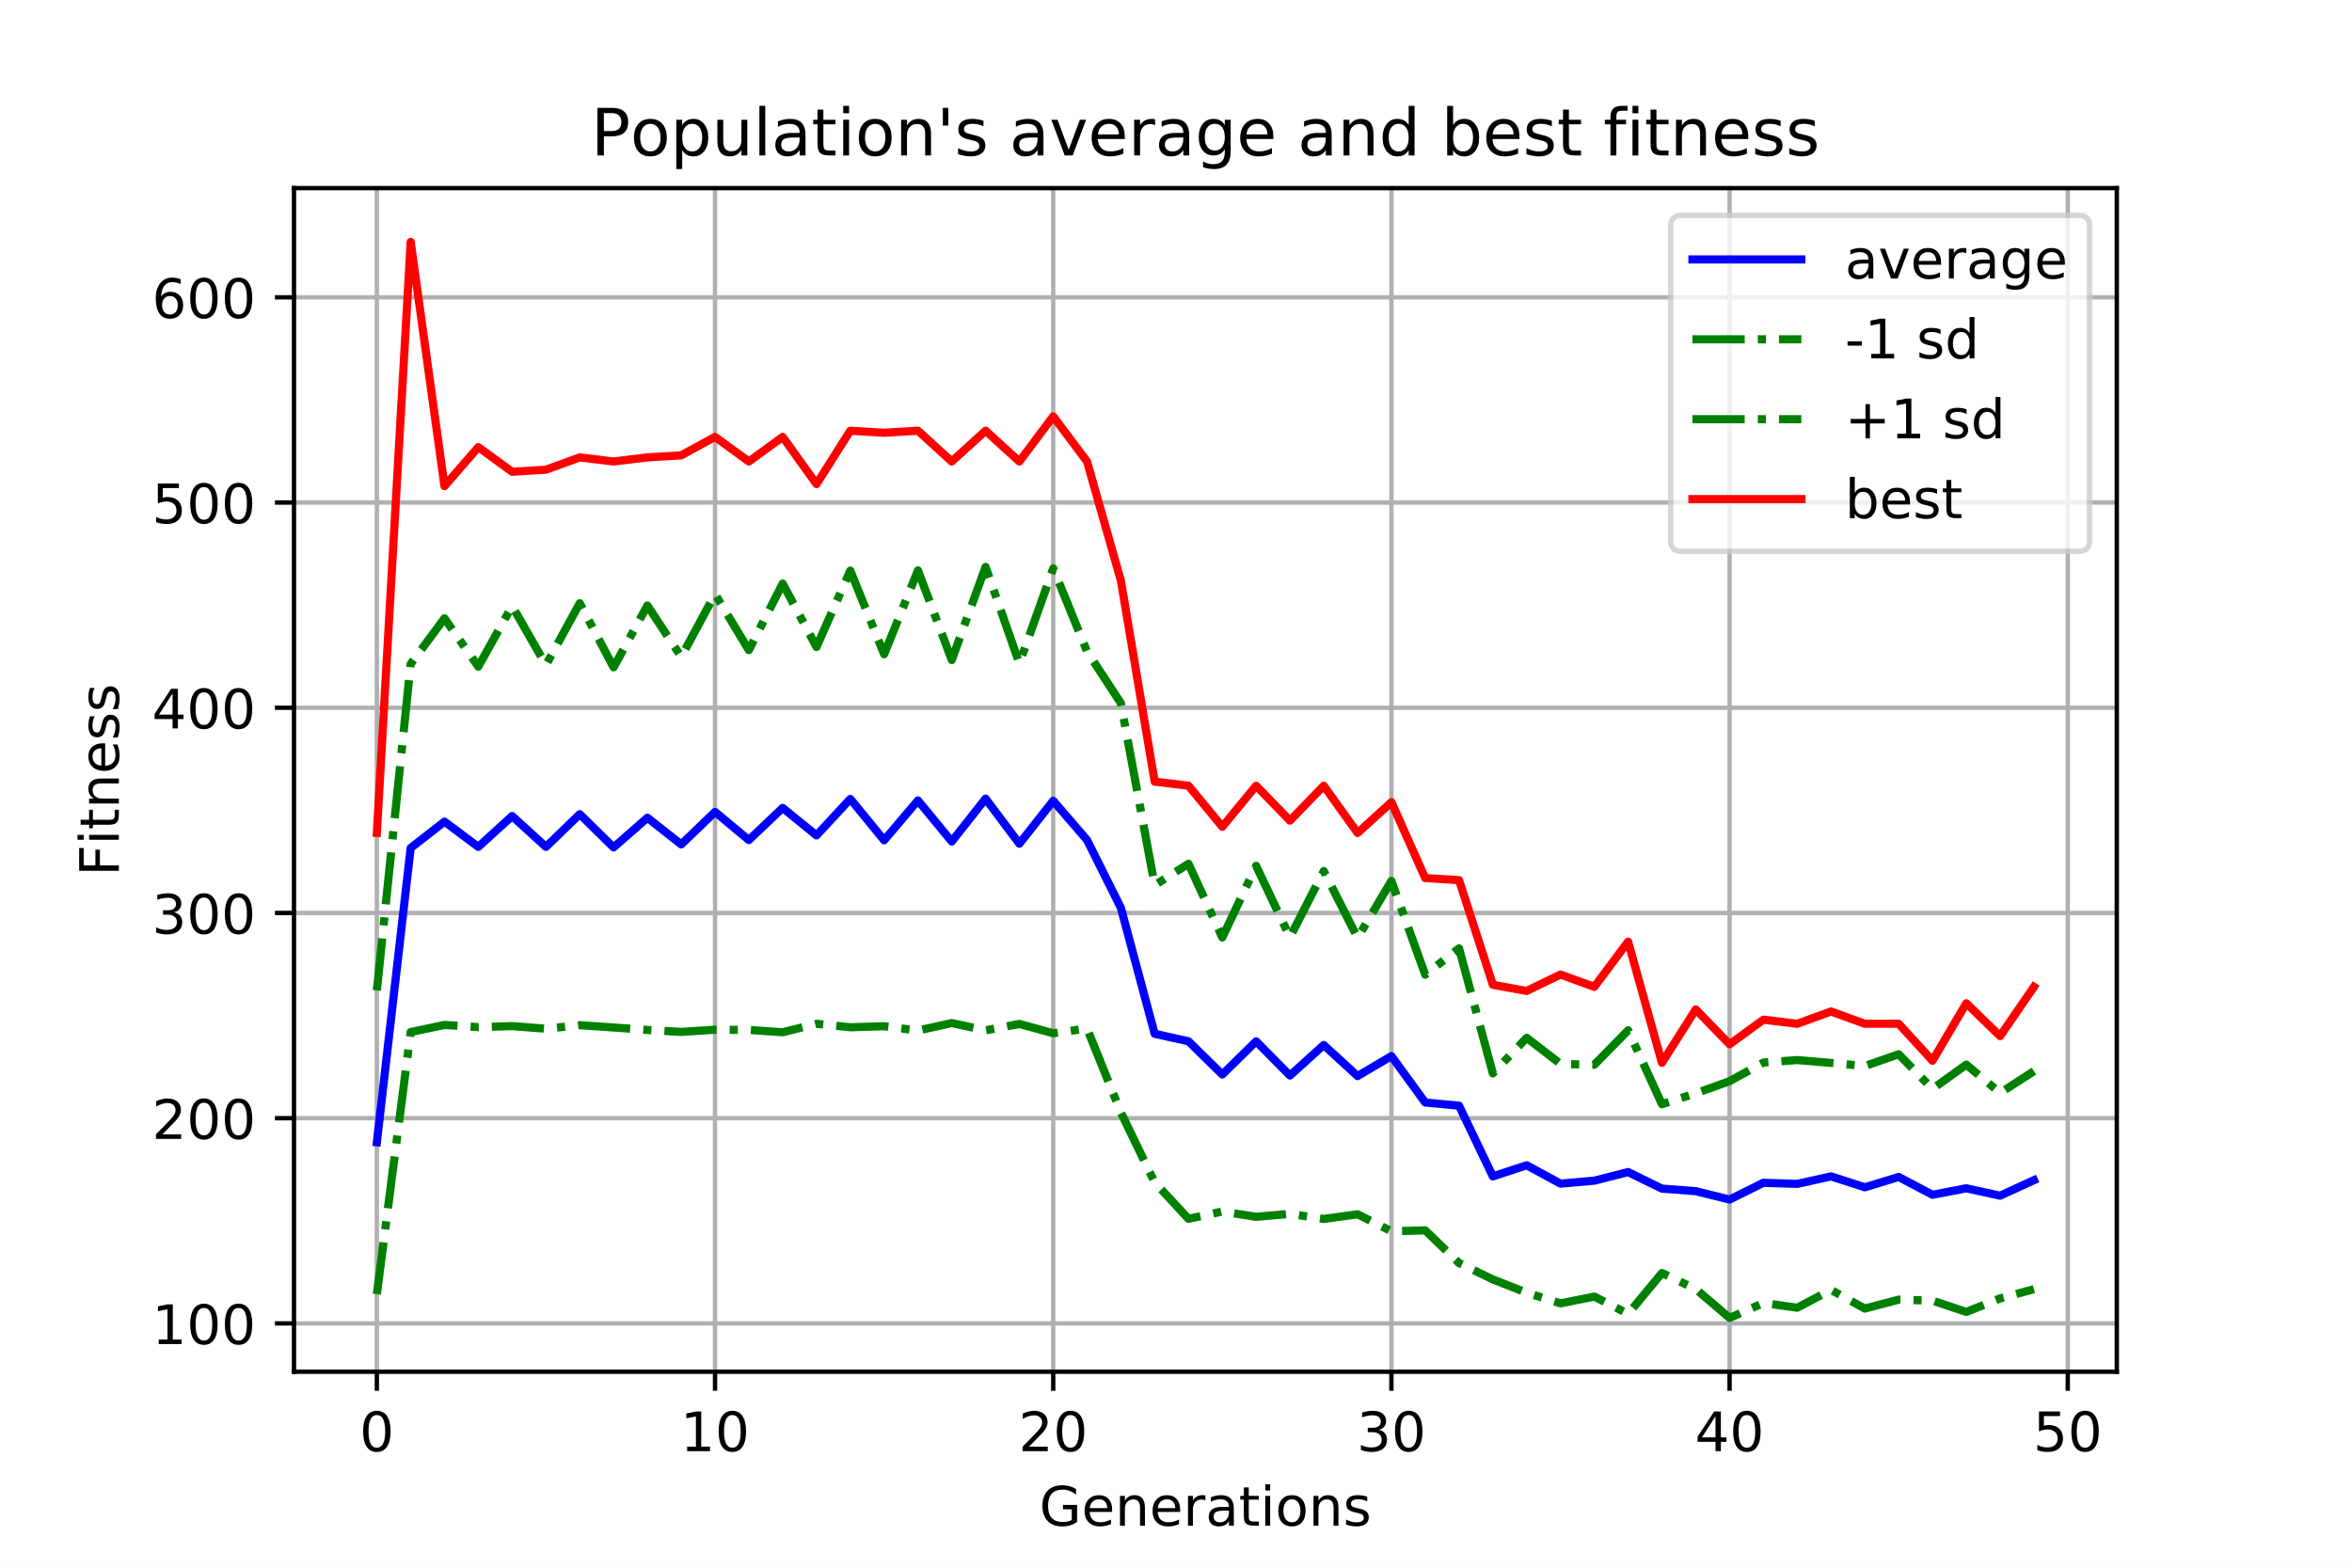
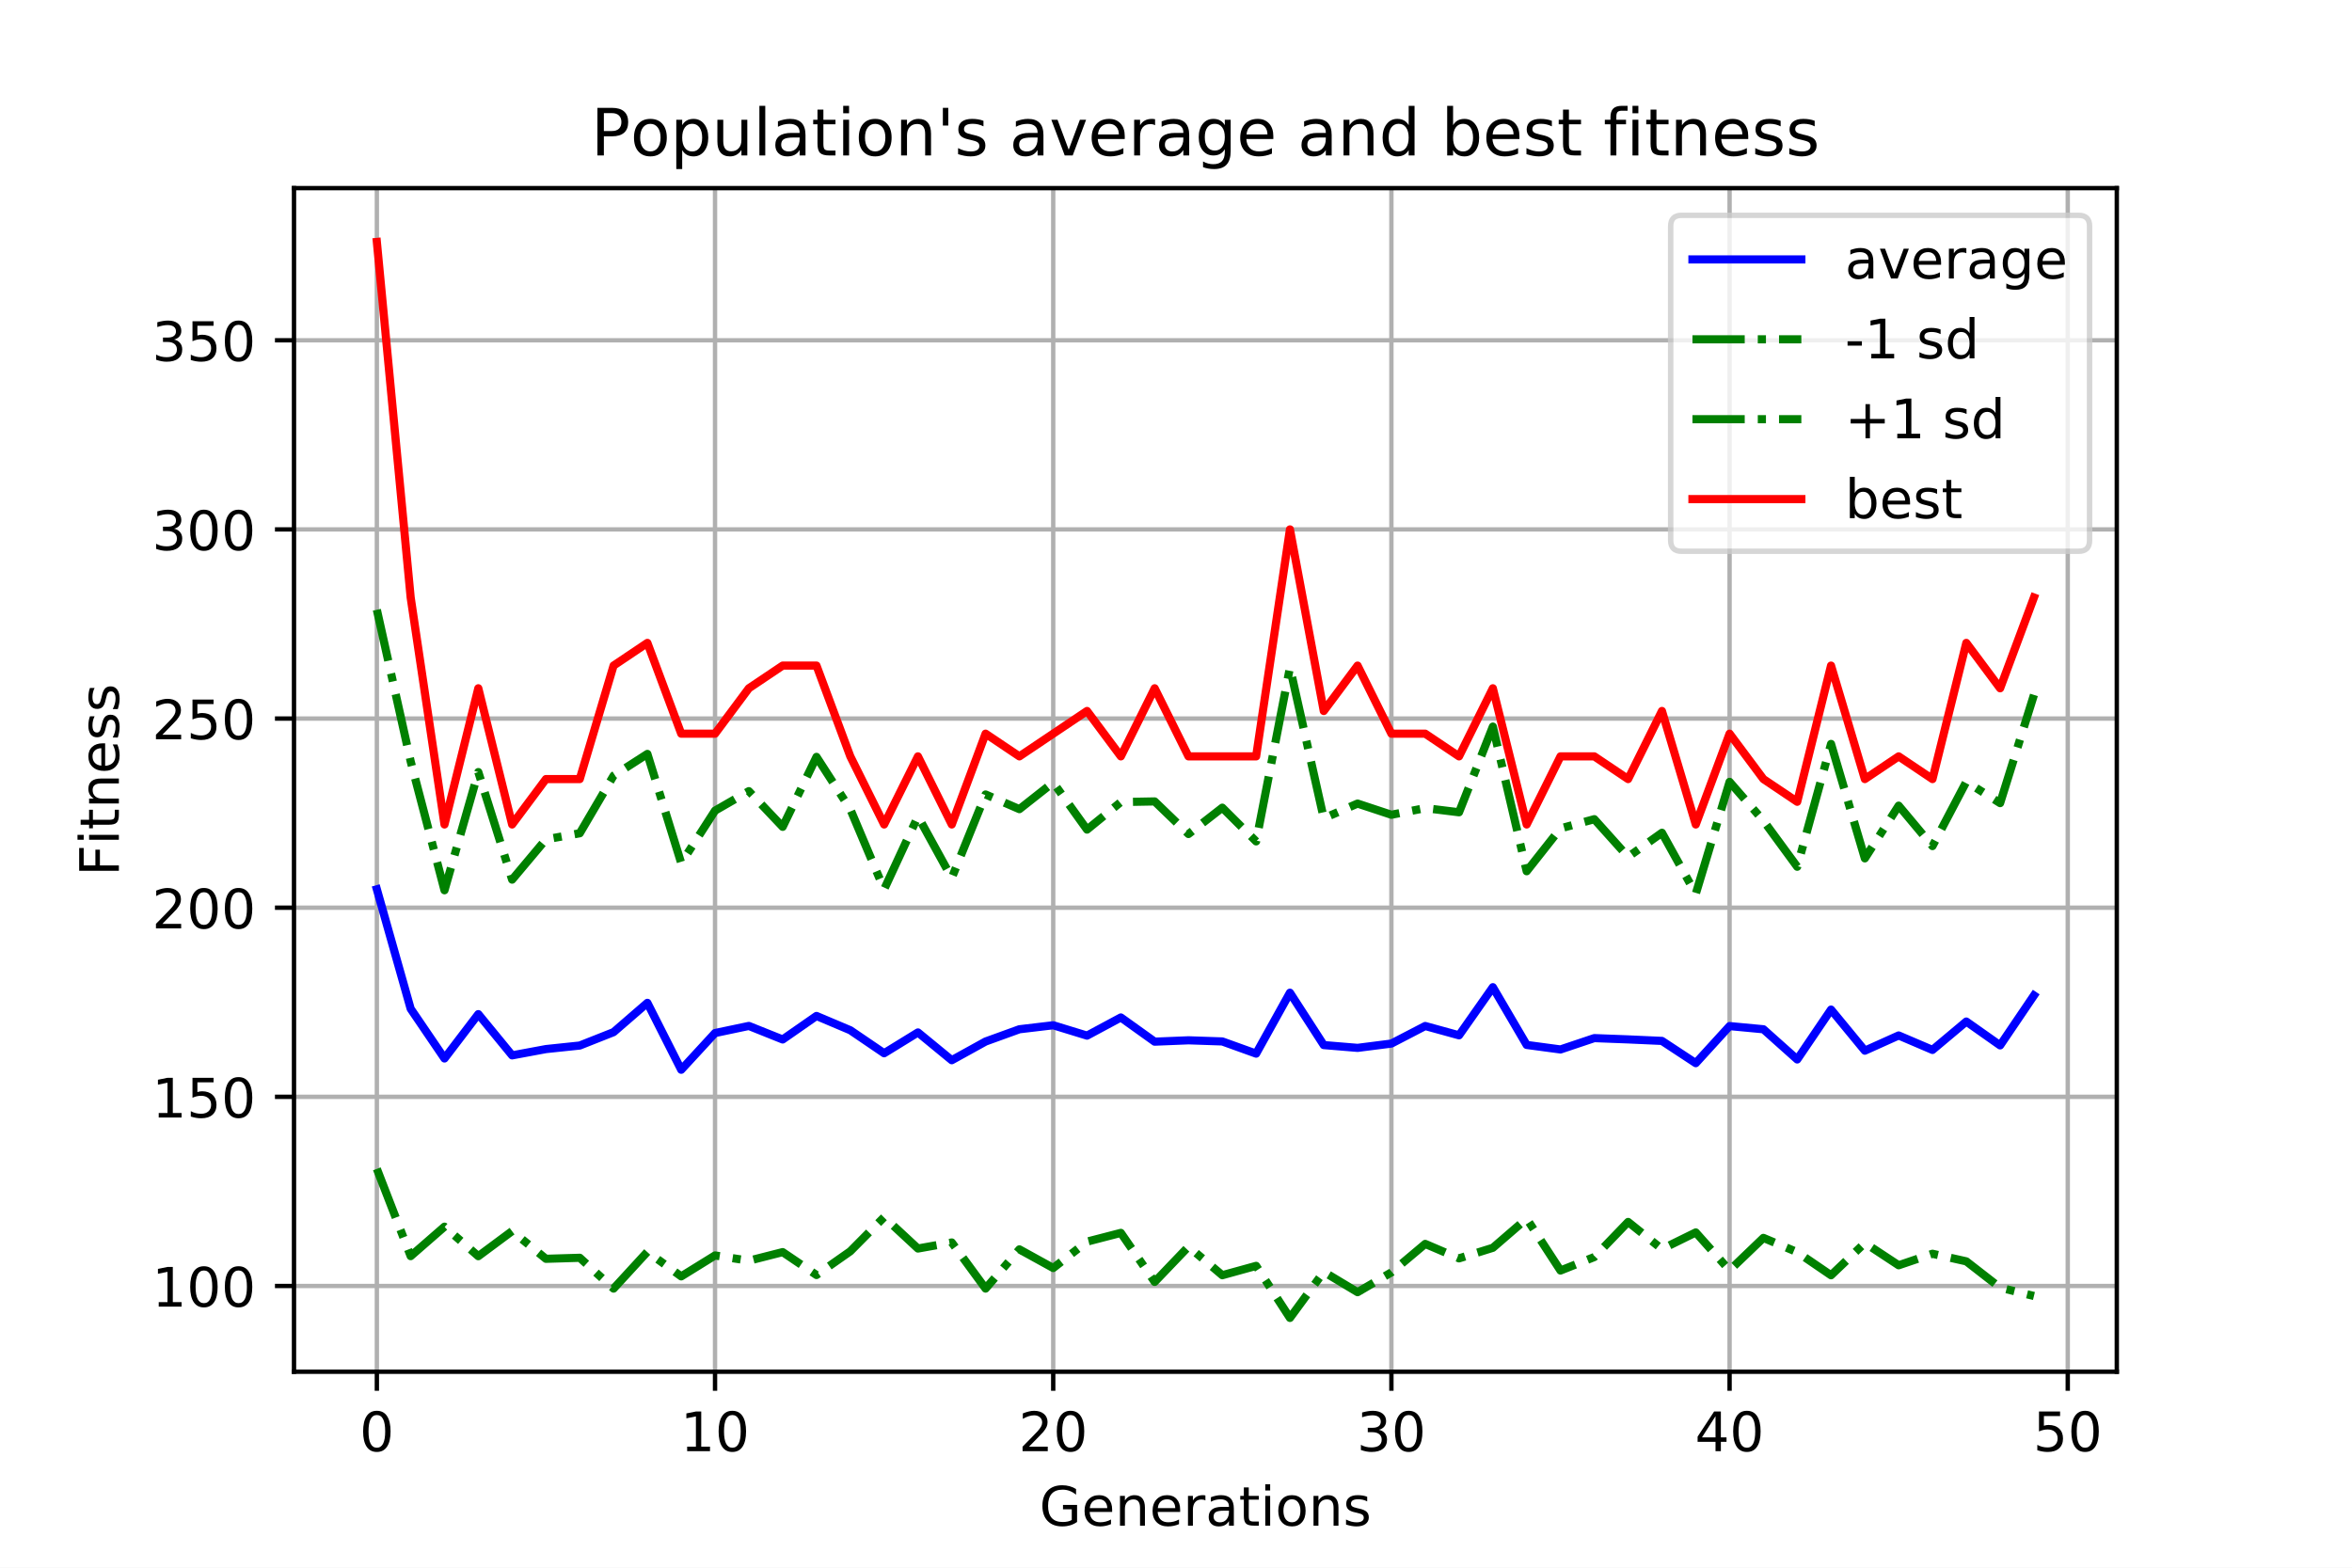
<svg xmlns="http://www.w3.org/2000/svg" xmlns:xlink="http://www.w3.org/1999/xlink" height="288pt" version="1.1" viewBox="0 0 432 288" width="432pt">
  <defs>
    <style type="text/css">
*{stroke-linecap:butt;stroke-linejoin:round;}
  </style>
  </defs>
  <g id="figure_1">
    <g id="patch_1">
      <path d="M 0 288  L 432 288  L 432 0  L 0 0  z " style="fill:#ffffff;" />
    </g>
    <g id="axes_1">
      <g id="patch_2">
        <path d="M 54 252  L 388.8 252  L 388.8 34.56  L 54 34.56  z " style="fill:#ffffff;" />
      </g>
      <g id="matplotlib.axis_1">
        <g id="xtick_1">
          <g id="line2d_1">
-             <path clip-path="url(#p5728e8682c)" d="M 69.218 252  L 69.218 34.56  " style="fill:none;stroke:#b0b0b0;stroke-linecap:square;stroke-width:0.8;" />
+             <path clip-path="url(#pf2fd498bac)" d="M 69.218 252  L 69.218 34.56  " style="fill:none;stroke:#b0b0b0;stroke-linecap:square;stroke-width:0.8;" />
          </g>
          <g id="line2d_2">
            <defs>
-               <path d="M 0 0  L 0 3.5  " id="m3e4628e97f" style="stroke:#000000;stroke-width:0.8;" />
-             </defs>
-             <g>
-               <use style="stroke:#000000;stroke-width:0.8;" x="69.218" xlink:href="#m3e4628e97f" y="252" />
+               <path d="M 0 0  L 0 3.5  " id="m523c7f7717" style="stroke:#000000;stroke-width:0.8;" />
+             </defs>
+             <g>
+               <use style="stroke:#000000;stroke-width:0.8;" x="69.218" xlink:href="#m523c7f7717" y="252" />
            </g>
          </g>
          <g id="text_1">
            <defs>
              <path d="M 31.781 66.406  Q 24.172 66.406 20.328 58.906  Q 16.5 51.422 16.5 36.375  Q 16.5 21.391 20.328 13.891  Q 24.172 6.391 31.781 6.391  Q 39.453 6.391 43.281 13.891  Q 47.125 21.391 47.125 36.375  Q 47.125 51.422 43.281 58.906  Q 39.453 66.406 31.781 66.406  z M 31.781 74.219  Q 44.047 74.219 50.516 64.516  Q 56.984 54.828 56.984 36.375  Q 56.984 17.969 50.516 8.266  Q 44.047 -1.422 31.781 -1.422  Q 19.531 -1.422 13.062 8.266  Q 6.594 17.969 6.594 36.375  Q 6.594 54.828 13.062 64.516  Q 19.531 74.219 31.781 74.219  z " id="DejaVuSans-30" />
            </defs>
            <g transform="translate(66.03693 266.5984)scale(0.1 -0.1)">
              <use xlink:href="#DejaVuSans-30" />
            </g>
          </g>
        </g>
        <g id="xtick_2">
          <g id="line2d_3">
-             <path clip-path="url(#p5728e8682c)" d="M 131.333 252  L 131.333 34.56  " style="fill:none;stroke:#b0b0b0;stroke-linecap:square;stroke-width:0.8;" />
+             <path clip-path="url(#pf2fd498bac)" d="M 131.333 252  L 131.333 34.56  " style="fill:none;stroke:#b0b0b0;stroke-linecap:square;stroke-width:0.8;" />
          </g>
          <g id="line2d_4">
            <g>
-               <use style="stroke:#000000;stroke-width:0.8;" x="131.333" xlink:href="#m3e4628e97f" y="252" />
+               <use style="stroke:#000000;stroke-width:0.8;" x="131.333" xlink:href="#m523c7f7717" y="252" />
            </g>
          </g>
          <g id="text_2">
            <defs>
              <path d="M 12.406 8.297  L 28.516 8.297  L 28.516 63.922  L 10.984 60.406  L 10.984 69.391  L 28.422 72.906  L 38.281 72.906  L 38.281 8.297  L 54.391 8.297  L 54.391 0  L 12.406 0  z " id="DejaVuSans-31" />
            </defs>
            <g transform="translate(124.9707 266.5984)scale(0.1 -0.1)">
              <use xlink:href="#DejaVuSans-31" />
              <use x="63.623" xlink:href="#DejaVuSans-30" />
            </g>
          </g>
        </g>
        <g id="xtick_3">
          <g id="line2d_5">
-             <path clip-path="url(#p5728e8682c)" d="M 193.448 252  L 193.448 34.56  " style="fill:none;stroke:#b0b0b0;stroke-linecap:square;stroke-width:0.8;" />
+             <path clip-path="url(#pf2fd498bac)" d="M 193.448 252  L 193.448 34.56  " style="fill:none;stroke:#b0b0b0;stroke-linecap:square;stroke-width:0.8;" />
          </g>
          <g id="line2d_6">
            <g>
-               <use style="stroke:#000000;stroke-width:0.8;" x="193.448" xlink:href="#m3e4628e97f" y="252" />
+               <use style="stroke:#000000;stroke-width:0.8;" x="193.448" xlink:href="#m523c7f7717" y="252" />
            </g>
          </g>
          <g id="text_3">
            <defs>
              <path d="M 19.188 8.297  L 53.609 8.297  L 53.609 0  L 7.328 0  L 7.328 8.297  Q 12.938 14.109 22.625 23.891  Q 32.328 33.688 34.812 36.531  Q 39.547 41.844 41.422 45.531  Q 43.312 49.219 43.312 52.781  Q 43.312 58.594 39.234 62.25  Q 35.156 65.922 28.609 65.922  Q 23.969 65.922 18.812 64.312  Q 13.672 62.703 7.812 59.422  L 7.812 69.391  Q 13.766 71.781 18.938 73  Q 24.125 74.219 28.422 74.219  Q 39.75 74.219 46.484 68.547  Q 53.219 62.891 53.219 53.422  Q 53.219 48.922 51.531 44.891  Q 49.859 40.875 45.406 35.406  Q 44.188 33.984 37.641 27.219  Q 31.109 20.453 19.188 8.297  z " id="DejaVuSans-32" />
            </defs>
            <g transform="translate(187.0857 266.5984)scale(0.1 -0.1)">
              <use xlink:href="#DejaVuSans-32" />
              <use x="63.623" xlink:href="#DejaVuSans-30" />
            </g>
          </g>
        </g>
        <g id="xtick_4">
          <g id="line2d_7">
-             <path clip-path="url(#p5728e8682c)" d="M 255.563 252  L 255.563 34.56  " style="fill:none;stroke:#b0b0b0;stroke-linecap:square;stroke-width:0.8;" />
+             <path clip-path="url(#pf2fd498bac)" d="M 255.563 252  L 255.563 34.56  " style="fill:none;stroke:#b0b0b0;stroke-linecap:square;stroke-width:0.8;" />
          </g>
          <g id="line2d_8">
            <g>
-               <use style="stroke:#000000;stroke-width:0.8;" x="255.563" xlink:href="#m3e4628e97f" y="252" />
+               <use style="stroke:#000000;stroke-width:0.8;" x="255.563" xlink:href="#m523c7f7717" y="252" />
            </g>
          </g>
          <g id="text_4">
            <defs>
              <path d="M 40.578 39.312  Q 47.656 37.797 51.625 33  Q 55.609 28.219 55.609 21.188  Q 55.609 10.406 48.188 4.484  Q 40.766 -1.422 27.094 -1.422  Q 22.516 -1.422 17.656 -0.516  Q 12.797 0.391 7.625 2.203  L 7.625 11.719  Q 11.719 9.328 16.594 8.109  Q 21.484 6.891 26.812 6.891  Q 36.078 6.891 40.938 10.547  Q 45.797 14.203 45.797 21.188  Q 45.797 27.641 41.281 31.266  Q 36.766 34.906 28.719 34.906  L 20.219 34.906  L 20.219 43.016  L 29.109 43.016  Q 36.375 43.016 40.234 45.922  Q 44.094 48.828 44.094 54.297  Q 44.094 59.906 40.109 62.906  Q 36.141 65.922 28.719 65.922  Q 24.656 65.922 20.016 65.031  Q 15.375 64.156 9.812 62.312  L 9.812 71.094  Q 15.438 72.656 20.344 73.438  Q 25.25 74.219 29.594 74.219  Q 40.828 74.219 47.359 69.109  Q 53.906 64.016 53.906 55.328  Q 53.906 49.266 50.438 45.094  Q 46.969 40.922 40.578 39.312  z " id="DejaVuSans-33" />
            </defs>
            <g transform="translate(249.2008 266.5984)scale(0.1 -0.1)">
              <use xlink:href="#DejaVuSans-33" />
              <use x="63.623" xlink:href="#DejaVuSans-30" />
            </g>
          </g>
        </g>
        <g id="xtick_5">
          <g id="line2d_9">
-             <path clip-path="url(#p5728e8682c)" d="M 317.678 252  L 317.678 34.56  " style="fill:none;stroke:#b0b0b0;stroke-linecap:square;stroke-width:0.8;" />
+             <path clip-path="url(#pf2fd498bac)" d="M 317.678 252  L 317.678 34.56  " style="fill:none;stroke:#b0b0b0;stroke-linecap:square;stroke-width:0.8;" />
          </g>
          <g id="line2d_10">
            <g>
-               <use style="stroke:#000000;stroke-width:0.8;" x="317.678" xlink:href="#m3e4628e97f" y="252" />
+               <use style="stroke:#000000;stroke-width:0.8;" x="317.678" xlink:href="#m523c7f7717" y="252" />
            </g>
          </g>
          <g id="text_5">
            <defs>
              <path d="M 37.797 64.312  L 12.891 25.391  L 37.797 25.391  z M 35.203 72.906  L 47.609 72.906  L 47.609 25.391  L 58.016 25.391  L 58.016 17.188  L 47.609 17.188  L 47.609 0  L 37.797 0  L 37.797 17.188  L 4.891 17.188  L 4.891 26.703  z " id="DejaVuSans-34" />
            </defs>
            <g transform="translate(311.3158 266.5984)scale(0.1 -0.1)">
              <use xlink:href="#DejaVuSans-34" />
              <use x="63.623" xlink:href="#DejaVuSans-30" />
            </g>
          </g>
        </g>
        <g id="xtick_6">
          <g id="line2d_11">
-             <path clip-path="url(#p5728e8682c)" d="M 379.793 252  L 379.793 34.56  " style="fill:none;stroke:#b0b0b0;stroke-linecap:square;stroke-width:0.8;" />
+             <path clip-path="url(#pf2fd498bac)" d="M 379.793 252  L 379.793 34.56  " style="fill:none;stroke:#b0b0b0;stroke-linecap:square;stroke-width:0.8;" />
          </g>
          <g id="line2d_12">
            <g>
-               <use style="stroke:#000000;stroke-width:0.8;" x="379.793" xlink:href="#m3e4628e97f" y="252" />
+               <use style="stroke:#000000;stroke-width:0.8;" x="379.793" xlink:href="#m523c7f7717" y="252" />
            </g>
          </g>
          <g id="text_6">
            <defs>
              <path d="M 10.797 72.906  L 49.516 72.906  L 49.516 64.594  L 19.828 64.594  L 19.828 46.734  Q 21.969 47.469 24.109 47.828  Q 26.266 48.188 28.422 48.188  Q 40.625 48.188 47.75 41.5  Q 54.891 34.812 54.891 23.391  Q 54.891 11.625 47.562 5.094  Q 40.234 -1.422 26.906 -1.422  Q 22.312 -1.422 17.547 -0.641  Q 12.797 0.141 7.719 1.703  L 7.719 11.625  Q 12.109 9.234 16.797 8.062  Q 21.484 6.891 26.703 6.891  Q 35.156 6.891 40.078 11.328  Q 45.016 15.766 45.016 23.391  Q 45.016 31 40.078 35.438  Q 35.156 39.891 26.703 39.891  Q 22.75 39.891 18.812 39.016  Q 14.891 38.141 10.797 36.281  z " id="DejaVuSans-35" />
            </defs>
            <g transform="translate(373.4308 266.5984)scale(0.1 -0.1)">
              <use xlink:href="#DejaVuSans-35" />
              <use x="63.623" xlink:href="#DejaVuSans-30" />
            </g>
          </g>
        </g>
        <g id="text_7">
          <defs>
            <path d="M 59.516 10.406  L 59.516 29.984  L 43.406 29.984  L 43.406 38.094  L 69.281 38.094  L 69.281 6.781  Q 63.578 2.734 56.688 0.656  Q 49.812 -1.422 42 -1.422  Q 24.906 -1.422 15.25 8.562  Q 5.609 18.562 5.609 36.375  Q 5.609 54.25 15.25 64.234  Q 24.906 74.219 42 74.219  Q 49.125 74.219 55.547 72.453  Q 61.969 70.703 67.391 67.281  L 67.391 56.781  Q 61.922 61.422 55.766 63.766  Q 49.609 66.109 42.828 66.109  Q 29.438 66.109 22.719 58.641  Q 16.016 51.172 16.016 36.375  Q 16.016 21.625 22.719 14.156  Q 29.438 6.688 42.828 6.688  Q 48.047 6.688 52.141 7.594  Q 56.25 8.5 59.516 10.406  z " id="DejaVuSans-47" />
            <path d="M 56.203 29.594  L 56.203 25.203  L 14.891 25.203  Q 15.484 15.922 20.484 11.062  Q 25.484 6.203 34.422 6.203  Q 39.594 6.203 44.453 7.469  Q 49.312 8.734 54.109 11.281  L 54.109 2.781  Q 49.266 0.734 44.188 -0.344  Q 39.109 -1.422 33.891 -1.422  Q 20.797 -1.422 13.156 6.188  Q 5.516 13.812 5.516 26.812  Q 5.516 40.234 12.766 48.109  Q 20.016 56 32.328 56  Q 43.359 56 49.781 48.891  Q 56.203 41.797 56.203 29.594  z M 47.219 32.234  Q 47.125 39.594 43.094 43.984  Q 39.062 48.391 32.422 48.391  Q 24.906 48.391 20.391 44.141  Q 15.875 39.891 15.188 32.172  z " id="DejaVuSans-65" />
            <path d="M 54.891 33.016  L 54.891 0  L 45.906 0  L 45.906 32.719  Q 45.906 40.484 42.875 44.328  Q 39.844 48.188 33.797 48.188  Q 26.516 48.188 22.312 43.547  Q 18.109 38.922 18.109 30.906  L 18.109 0  L 9.078 0  L 9.078 54.688  L 18.109 54.688  L 18.109 46.188  Q 21.344 51.125 25.703 53.562  Q 30.078 56 35.797 56  Q 45.219 56 50.047 50.172  Q 54.891 44.344 54.891 33.016  z " id="DejaVuSans-6e" />
            <path d="M 41.109 46.297  Q 39.594 47.172 37.812 47.578  Q 36.031 48 33.891 48  Q 26.266 48 22.188 43.047  Q 18.109 38.094 18.109 28.812  L 18.109 0  L 9.078 0  L 9.078 54.688  L 18.109 54.688  L 18.109 46.188  Q 20.953 51.172 25.484 53.578  Q 30.031 56 36.531 56  Q 37.453 56 38.578 55.875  Q 39.703 55.766 41.062 55.516  z " id="DejaVuSans-72" />
            <path d="M 34.281 27.484  Q 23.391 27.484 19.188 25  Q 14.984 22.516 14.984 16.5  Q 14.984 11.719 18.141 8.906  Q 21.297 6.109 26.703 6.109  Q 34.188 6.109 38.703 11.406  Q 43.219 16.703 43.219 25.484  L 43.219 27.484  z M 52.203 31.203  L 52.203 0  L 43.219 0  L 43.219 8.297  Q 40.141 3.328 35.547 0.953  Q 30.953 -1.422 24.312 -1.422  Q 15.922 -1.422 10.953 3.297  Q 6 8.016 6 15.922  Q 6 25.141 12.172 29.828  Q 18.359 34.516 30.609 34.516  L 43.219 34.516  L 43.219 35.406  Q 43.219 41.609 39.141 45  Q 35.062 48.391 27.688 48.391  Q 23 48.391 18.547 47.266  Q 14.109 46.141 10.016 43.891  L 10.016 52.203  Q 14.938 54.109 19.578 55.047  Q 24.219 56 28.609 56  Q 40.484 56 46.344 49.844  Q 52.203 43.703 52.203 31.203  z " id="DejaVuSans-61" />
            <path d="M 18.312 70.219  L 18.312 54.688  L 36.812 54.688  L 36.812 47.703  L 18.312 47.703  L 18.312 18.016  Q 18.312 11.328 20.141 9.422  Q 21.969 7.516 27.594 7.516  L 36.812 7.516  L 36.812 0  L 27.594 0  Q 17.188 0 13.234 3.875  Q 9.281 7.766 9.281 18.016  L 9.281 47.703  L 2.688 47.703  L 2.688 54.688  L 9.281 54.688  L 9.281 70.219  z " id="DejaVuSans-74" />
            <path d="M 9.422 54.688  L 18.406 54.688  L 18.406 0  L 9.422 0  z M 9.422 75.984  L 18.406 75.984  L 18.406 64.594  L 9.422 64.594  z " id="DejaVuSans-69" />
            <path d="M 30.609 48.391  Q 23.391 48.391 19.188 42.75  Q 14.984 37.109 14.984 27.297  Q 14.984 17.484 19.156 11.844  Q 23.344 6.203 30.609 6.203  Q 37.797 6.203 41.984 11.859  Q 46.188 17.531 46.188 27.297  Q 46.188 37.016 41.984 42.703  Q 37.797 48.391 30.609 48.391  z M 30.609 56  Q 42.328 56 49.016 48.375  Q 55.719 40.766 55.719 27.297  Q 55.719 13.875 49.016 6.219  Q 42.328 -1.422 30.609 -1.422  Q 18.844 -1.422 12.172 6.219  Q 5.516 13.875 5.516 27.297  Q 5.516 40.766 12.172 48.375  Q 18.844 56 30.609 56  z " id="DejaVuSans-6f" />
            <path d="M 44.281 53.078  L 44.281 44.578  Q 40.484 46.531 36.375 47.5  Q 32.281 48.484 27.875 48.484  Q 21.188 48.484 17.844 46.438  Q 14.5 44.391 14.5 40.281  Q 14.5 37.156 16.891 35.375  Q 19.281 33.594 26.516 31.984  L 29.594 31.297  Q 39.156 29.25 43.188 25.516  Q 47.219 21.781 47.219 15.094  Q 47.219 7.469 41.188 3.016  Q 35.156 -1.422 24.609 -1.422  Q 20.219 -1.422 15.453 -0.562  Q 10.688 0.297 5.422 2  L 5.422 11.281  Q 10.406 8.688 15.234 7.391  Q 20.062 6.109 24.812 6.109  Q 31.156 6.109 34.562 8.281  Q 37.984 10.453 37.984 14.406  Q 37.984 18.062 35.516 20.016  Q 33.062 21.969 24.703 23.781  L 21.578 24.516  Q 13.234 26.266 9.516 29.906  Q 5.812 33.547 5.812 39.891  Q 5.812 47.609 11.281 51.797  Q 16.75 56 26.812 56  Q 31.781 56 36.172 55.266  Q 40.578 54.547 44.281 53.078  z " id="DejaVuSans-73" />
          </defs>
          <g transform="translate(190.9023 280.2766)scale(0.1 -0.1)">
            <use xlink:href="#DejaVuSans-47" />
            <use x="77.49" xlink:href="#DejaVuSans-65" />
            <use x="139.014" xlink:href="#DejaVuSans-6e" />
            <use x="202.393" xlink:href="#DejaVuSans-65" />
            <use x="263.916" xlink:href="#DejaVuSans-72" />
            <use x="305.029" xlink:href="#DejaVuSans-61" />
            <use x="366.309" xlink:href="#DejaVuSans-74" />
            <use x="405.518" xlink:href="#DejaVuSans-69" />
            <use x="433.301" xlink:href="#DejaVuSans-6f" />
            <use x="494.482" xlink:href="#DejaVuSans-6e" />
            <use x="557.861" xlink:href="#DejaVuSans-73" />
          </g>
        </g>
      </g>
      <g id="matplotlib.axis_2">
        <g id="ytick_1">
          <g id="line2d_13">
-             <path clip-path="url(#p5728e8682c)" d="M 54 243.122  L 388.8 243.122  " style="fill:none;stroke:#b0b0b0;stroke-linecap:square;stroke-width:0.8;" />
+             <path clip-path="url(#pf2fd498bac)" d="M 54 236.244  L 388.8 236.244  " style="fill:none;stroke:#b0b0b0;stroke-linecap:square;stroke-width:0.8;" />
          </g>
          <g id="line2d_14">
            <defs>
-               <path d="M 0 0  L -3.5 0  " id="md10374cd88" style="stroke:#000000;stroke-width:0.8;" />
-             </defs>
-             <g>
-               <use style="stroke:#000000;stroke-width:0.8;" x="54" xlink:href="#md10374cd88" y="243.122" />
+               <path d="M 0 0  L -3.5 0  " id="m1abe7a9a0f" style="stroke:#000000;stroke-width:0.8;" />
+             </defs>
+             <g>
+               <use style="stroke:#000000;stroke-width:0.8;" x="54" xlink:href="#m1abe7a9a0f" y="236.244" />
            </g>
          </g>
          <g id="text_8">
-             <g transform="translate(27.9125 246.9214)scale(0.1 -0.1)">
+             <g transform="translate(27.9125 240.0431)scale(0.1 -0.1)">
              <use xlink:href="#DejaVuSans-31" />
              <use x="63.623" xlink:href="#DejaVuSans-30" />
              <use x="127.246" xlink:href="#DejaVuSans-30" />
            </g>
          </g>
        </g>
        <g id="ytick_2">
          <g id="line2d_15">
-             <path clip-path="url(#p5728e8682c)" d="M 54 205.422  L 388.8 205.422  " style="fill:none;stroke:#b0b0b0;stroke-linecap:square;stroke-width:0.8;" />
+             <path clip-path="url(#pf2fd498bac)" d="M 54 201.497  L 388.8 201.497  " style="fill:none;stroke:#b0b0b0;stroke-linecap:square;stroke-width:0.8;" />
          </g>
          <g id="line2d_16">
            <g>
-               <use style="stroke:#000000;stroke-width:0.8;" x="54" xlink:href="#md10374cd88" y="205.422" />
+               <use style="stroke:#000000;stroke-width:0.8;" x="54" xlink:href="#m1abe7a9a0f" y="201.497" />
            </g>
          </g>
          <g id="text_9">
-             <g transform="translate(27.9125 209.2214)scale(0.1 -0.1)">
-               <use xlink:href="#DejaVuSans-32" />
-               <use x="63.623" xlink:href="#DejaVuSans-30" />
+             <g transform="translate(27.9125 205.2967)scale(0.1 -0.1)">
+               <use xlink:href="#DejaVuSans-31" />
+               <use x="63.623" xlink:href="#DejaVuSans-35" />
              <use x="127.246" xlink:href="#DejaVuSans-30" />
            </g>
          </g>
        </g>
        <g id="ytick_3">
          <g id="line2d_17">
-             <path clip-path="url(#p5728e8682c)" d="M 54 167.722  L 388.8 167.722  " style="fill:none;stroke:#b0b0b0;stroke-linecap:square;stroke-width:0.8;" />
+             <path clip-path="url(#pf2fd498bac)" d="M 54 166.751  L 388.8 166.751  " style="fill:none;stroke:#b0b0b0;stroke-linecap:square;stroke-width:0.8;" />
          </g>
          <g id="line2d_18">
            <g>
-               <use style="stroke:#000000;stroke-width:0.8;" x="54" xlink:href="#md10374cd88" y="167.722" />
+               <use style="stroke:#000000;stroke-width:0.8;" x="54" xlink:href="#m1abe7a9a0f" y="166.751" />
            </g>
          </g>
          <g id="text_10">
-             <g transform="translate(27.9125 171.5215)scale(0.1 -0.1)">
-               <use xlink:href="#DejaVuSans-33" />
+             <g transform="translate(27.9125 170.5502)scale(0.1 -0.1)">
+               <use xlink:href="#DejaVuSans-32" />
              <use x="63.623" xlink:href="#DejaVuSans-30" />
              <use x="127.246" xlink:href="#DejaVuSans-30" />
            </g>
          </g>
        </g>
        <g id="ytick_4">
          <g id="line2d_19">
-             <path clip-path="url(#p5728e8682c)" d="M 54 130.022  L 388.8 130.022  " style="fill:none;stroke:#b0b0b0;stroke-linecap:square;stroke-width:0.8;" />
+             <path clip-path="url(#pf2fd498bac)" d="M 54 132.005  L 388.8 132.005  " style="fill:none;stroke:#b0b0b0;stroke-linecap:square;stroke-width:0.8;" />
          </g>
          <g id="line2d_20">
            <g>
-               <use style="stroke:#000000;stroke-width:0.8;" x="54" xlink:href="#md10374cd88" y="130.022" />
+               <use style="stroke:#000000;stroke-width:0.8;" x="54" xlink:href="#m1abe7a9a0f" y="132.005" />
            </g>
          </g>
          <g id="text_11">
-             <g transform="translate(27.9125 133.8216)scale(0.1 -0.1)">
-               <use xlink:href="#DejaVuSans-34" />
-               <use x="63.623" xlink:href="#DejaVuSans-30" />
+             <g transform="translate(27.9125 135.8038)scale(0.1 -0.1)">
+               <use xlink:href="#DejaVuSans-32" />
+               <use x="63.623" xlink:href="#DejaVuSans-35" />
              <use x="127.246" xlink:href="#DejaVuSans-30" />
            </g>
          </g>
        </g>
        <g id="ytick_5">
          <g id="line2d_21">
-             <path clip-path="url(#p5728e8682c)" d="M 54 92.323  L 388.8 92.323  " style="fill:none;stroke:#b0b0b0;stroke-linecap:square;stroke-width:0.8;" />
+             <path clip-path="url(#pf2fd498bac)" d="M 54 97.258  L 388.8 97.258  " style="fill:none;stroke:#b0b0b0;stroke-linecap:square;stroke-width:0.8;" />
          </g>
          <g id="line2d_22">
            <g>
-               <use style="stroke:#000000;stroke-width:0.8;" x="54" xlink:href="#md10374cd88" y="92.323" />
+               <use style="stroke:#000000;stroke-width:0.8;" x="54" xlink:href="#m1abe7a9a0f" y="97.258" />
            </g>
          </g>
          <g id="text_12">
-             <g transform="translate(27.9125 96.12173)scale(0.1 -0.1)">
-               <use xlink:href="#DejaVuSans-35" />
+             <g transform="translate(27.9125 101.0574)scale(0.1 -0.1)">
+               <use xlink:href="#DejaVuSans-33" />
              <use x="63.623" xlink:href="#DejaVuSans-30" />
              <use x="127.246" xlink:href="#DejaVuSans-30" />
            </g>
          </g>
        </g>
        <g id="ytick_6">
          <g id="line2d_23">
-             <path clip-path="url(#p5728e8682c)" d="M 54 54.623  L 388.8 54.623  " style="fill:none;stroke:#b0b0b0;stroke-linecap:square;stroke-width:0.8;" />
+             <path clip-path="url(#pf2fd498bac)" d="M 54 62.512  L 388.8 62.512  " style="fill:none;stroke:#b0b0b0;stroke-linecap:square;stroke-width:0.8;" />
          </g>
          <g id="line2d_24">
            <g>
-               <use style="stroke:#000000;stroke-width:0.8;" x="54" xlink:href="#md10374cd88" y="54.623" />
+               <use style="stroke:#000000;stroke-width:0.8;" x="54" xlink:href="#m1abe7a9a0f" y="62.512" />
            </g>
          </g>
          <g id="text_13">
-             <defs>
-               <path d="M 33.016 40.375  Q 26.375 40.375 22.484 35.828  Q 18.609 31.297 18.609 23.391  Q 18.609 15.531 22.484 10.953  Q 26.375 6.391 33.016 6.391  Q 39.656 6.391 43.531 10.953  Q 47.406 15.531 47.406 23.391  Q 47.406 31.297 43.531 35.828  Q 39.656 40.375 33.016 40.375  z M 52.594 71.297  L 52.594 62.312  Q 48.875 64.062 45.094 64.984  Q 41.312 65.922 37.594 65.922  Q 27.828 65.922 22.672 59.328  Q 17.531 52.734 16.797 39.406  Q 19.672 43.656 24.016 45.922  Q 28.375 48.188 33.594 48.188  Q 44.578 48.188 50.953 41.516  Q 57.328 34.859 57.328 23.391  Q 57.328 12.156 50.688 5.359  Q 44.047 -1.422 33.016 -1.422  Q 20.359 -1.422 13.672 8.266  Q 6.984 17.969 6.984 36.375  Q 6.984 53.656 15.188 63.938  Q 23.391 74.219 37.203 74.219  Q 40.922 74.219 44.703 73.484  Q 48.484 72.75 52.594 71.297  z " id="DejaVuSans-36" />
-             </defs>
-             <g transform="translate(27.9125 58.42183)scale(0.1 -0.1)">
-               <use xlink:href="#DejaVuSans-36" />
-               <use x="63.623" xlink:href="#DejaVuSans-30" />
+             <g transform="translate(27.9125 66.31099)scale(0.1 -0.1)">
+               <use xlink:href="#DejaVuSans-33" />
+               <use x="63.623" xlink:href="#DejaVuSans-35" />
              <use x="127.246" xlink:href="#DejaVuSans-30" />
            </g>
          </g>
        </g>
        <g id="text_14">
          <defs>
            <path d="M 9.812 72.906  L 51.703 72.906  L 51.703 64.594  L 19.672 64.594  L 19.672 43.109  L 48.578 43.109  L 48.578 34.812  L 19.672 34.812  L 19.672 0  L 9.812 0  z " id="DejaVuSans-46" />
          </defs>
          <g transform="translate(21.83281 160.9542)rotate(-90)scale(0.1 -0.1)">
            <use xlink:href="#DejaVuSans-46" />
            <use x="57.41" xlink:href="#DejaVuSans-69" />
            <use x="85.193" xlink:href="#DejaVuSans-74" />
            <use x="124.402" xlink:href="#DejaVuSans-6e" />
            <use x="187.781" xlink:href="#DejaVuSans-65" />
            <use x="249.305" xlink:href="#DejaVuSans-73" />
            <use x="301.404" xlink:href="#DejaVuSans-73" />
          </g>
        </g>
      </g>
      <g id="line2d_25">
-         <path clip-path="url(#p5728e8682c)" d="M 69.218 209.848  L 75.43 155.783  L 81.641 150.942  L 87.853 155.579  L 94.064 149.913  L 100.276 155.579  L 106.487 149.574  L 112.699 155.677  L 118.91 150.226  L 125.122 155.127  L 131.333 149.155  L 137.545 154.32  L 143.756 148.42  L 149.968 153.472  L 156.179 146.772  L 162.391 154.365  L 168.602 147.055  L 174.814 154.595  L 181.025 146.72  L 187.237 154.999  L 193.448 147.112  L 199.66 154.32  L 205.871 166.767  L 212.083 189.919  L 218.294 191.296  L 224.506 197.394  L 230.717 191.301  L 236.929 197.588  L 243.14 191.978  L 249.352 197.683  L 255.563 194.015  L 261.775 202.542  L 267.986 203.128  L 274.198 216.116  L 280.409 214.071  L 286.621 217.447  L 292.832 216.901  L 299.044 215.322  L 305.255 218.361  L 311.467 218.828  L 317.678 220.371  L 323.89 217.287  L 330.101 217.494  L 336.313 216.114  L 342.524 218.12  L 348.736 216.219  L 354.947 219.492  L 361.159 218.301  L 367.37 219.658  L 373.582 216.808  " style="fill:none;stroke:#0000ff;stroke-linecap:square;stroke-width:1.5;" />
+         <path clip-path="url(#pf2fd498bac)" d="M 69.218 163.374  L 75.43 185.32  L 81.641 194.451  L 87.853 186.306  L 94.064 193.881  L 100.276 192.727  L 106.487 192.074  L 112.699 189.614  L 118.91 184.235  L 125.122 196.522  L 131.333 189.781  L 137.545 188.474  L 143.756 190.962  L 149.968 186.64  L 156.179 189.267  L 162.391 193.492  L 168.602 189.67  L 174.814 194.771  L 181.025 191.338  L 187.237 189.086  L 193.448 188.349  L 199.66 190.254  L 205.871 186.918  L 212.083 191.365  L 218.294 191.115  L 224.506 191.324  L 230.717 193.561  L 236.929 182.373  L 243.14 191.991  L 249.352 192.505  L 255.563 191.713  L 261.775 188.488  L 267.986 190.198  L 274.198 181.358  L 280.409 191.963  L 286.621 192.797  L 292.832 190.712  L 299.044 190.948  L 305.255 191.226  L 311.467 195.313  L 317.678 188.502  L 323.89 189.086  L 330.101 194.632  L 336.313 185.472  L 342.524 193.019  L 348.736 190.226  L 354.947 192.88  L 361.159 187.668  L 367.37 192.046  L 373.582 182.873  " style="fill:none;stroke:#0000ff;stroke-linecap:square;stroke-width:1.5;" />
      </g>
      <g id="line2d_26">
-         <path clip-path="url(#p5728e8682c)" d="M 69.218 237.75  L 75.43 189.599  L 81.641 188.292  L 87.853 188.694  L 94.064 188.506  L 100.276 188.987  L 106.487 188.332  L 112.699 188.756  L 118.91 189.215  L 125.122 189.57  L 131.333 189.171  L 137.545 189.206  L 143.756 189.635  L 149.968 188.081  L 156.179 188.718  L 162.391 188.53  L 168.602 189.323  L 174.814 187.946  L 181.025 189.292  L 187.237 188.111  L 193.448 189.811  L 199.66 188.948  L 205.871 204.365  L 212.083 217.214  L 218.294 223.912  L 224.506 222.568  L 230.717 223.543  L 236.929 222.994  L 243.14 223.934  L 249.352 223.077  L 255.563 226.197  L 261.775 226.028  L 267.986 232.036  L 274.198 235.041  L 280.409 237.487  L 286.621 239.44  L 292.832 238.197  L 299.044 241.367  L 305.255 233.867  L 311.467 236.809  L 317.678 242.116  L 323.89 239.371  L 330.101 240.243  L 336.313 236.961  L 342.524 240.4  L 348.736 238.757  L 354.947 238.943  L 361.159 241.014  L 367.37 238.528  L 373.582 236.836  " style="fill:none;stroke:#008000;stroke-dasharray:9.6,2.4,1.5,2.4;stroke-dashoffset:0;stroke-width:1.5;" />
+         <path clip-path="url(#pf2fd498bac)" d="M 69.218 214.729  L 75.43 230.764  L 81.641 225.353  L 87.853 230.775  L 94.064 226.165  L 100.276 231.256  L 106.487 231.068  L 112.699 236.729  L 118.91 229.966  L 125.122 234.483  L 131.333 230.638  L 137.545 231.605  L 143.756 230.026  L 149.968 234.232  L 156.179 229.871  L 162.391 223.6  L 168.602 229.368  L 174.814 228.256  L 181.025 236.723  L 187.237 229.523  L 193.448 232.948  L 199.66 228.101  L 205.871 226.493  L 212.083 235.5  L 218.294 229.013  L 224.506 234.268  L 230.717 232.553  L 236.929 242.116  L 243.14 233.652  L 249.352 237.386  L 255.563 233.746  L 261.775 228.518  L 267.986 231.173  L 274.198 229.234  L 280.409 223.871  L 286.621 233.408  L 292.832 230.933  L 299.044 224.484  L 305.255 229.467  L 311.467 226.41  L 317.678 233.37  L 323.89 227.412  L 330.101 230.034  L 336.313 234.278  L 342.524 228.347  L 348.736 232.444  L 354.947 230.328  L 361.159 231.723  L 367.37 236.552  L 373.582 238.085  " style="fill:none;stroke:#008000;stroke-dasharray:9.6,2.4,1.5,2.4;stroke-dashoffset:0;stroke-width:1.5;" />
      </g>
      <g id="line2d_27">
-         <path clip-path="url(#p5728e8682c)" d="M 69.218 181.946  L 75.43 121.966  L 81.641 113.592  L 87.853 122.464  L 94.064 111.319  L 100.276 122.171  L 106.487 110.815  L 112.699 122.598  L 118.91 111.237  L 125.122 120.684  L 131.333 109.14  L 137.545 119.434  L 143.756 107.205  L 149.968 118.863  L 156.179 104.827  L 162.391 120.2  L 168.602 104.787  L 174.814 121.244  L 181.025 104.147  L 187.237 121.887  L 193.448 104.413  L 199.66 119.692  L 205.871 129.168  L 212.083 162.625  L 218.294 158.68  L 224.506 172.221  L 230.717 159.06  L 236.929 172.183  L 243.14 160.021  L 249.352 172.288  L 255.563 161.833  L 261.775 179.056  L 267.986 174.22  L 274.198 197.191  L 280.409 190.654  L 286.621 195.454  L 292.832 195.606  L 299.044 189.278  L 305.255 202.855  L 311.467 200.848  L 317.678 198.626  L 323.89 195.202  L 330.101 194.745  L 336.313 195.267  L 342.524 195.84  L 348.736 193.682  L 354.947 200.041  L 361.159 195.587  L 367.37 200.787  L 373.582 196.779  " style="fill:none;stroke:#008000;stroke-dasharray:9.6,2.4,1.5,2.4;stroke-dashoffset:0;stroke-width:1.5;" />
+         <path clip-path="url(#pf2fd498bac)" d="M 69.218 112.018  L 75.43 139.875  L 81.641 163.549  L 87.853 141.837  L 94.064 161.597  L 100.276 154.199  L 106.487 153.08  L 112.699 142.5  L 118.91 138.505  L 125.122 158.56  L 131.333 148.924  L 137.545 145.344  L 143.756 151.899  L 149.968 139.048  L 156.179 148.663  L 162.391 163.384  L 168.602 149.972  L 174.814 161.285  L 181.025 145.952  L 187.237 148.649  L 193.448 143.751  L 199.66 152.406  L 205.871 147.343  L 212.083 147.231  L 218.294 153.217  L 224.506 148.379  L 230.717 154.57  L 236.929 122.63  L 243.14 150.33  L 249.352 147.624  L 255.563 149.679  L 261.775 148.459  L 267.986 149.223  L 274.198 133.483  L 280.409 160.055  L 286.621 152.186  L 292.832 150.491  L 299.044 157.413  L 305.255 152.986  L 311.467 164.215  L 317.678 143.635  L 323.89 150.76  L 330.101 159.229  L 336.313 136.666  L 342.524 157.691  L 348.736 148.007  L 354.947 155.433  L 361.159 143.614  L 367.37 147.541  L 373.582 127.662  " style="fill:none;stroke:#008000;stroke-dasharray:9.6,2.4,1.5,2.4;stroke-dashoffset:0;stroke-width:1.5;" />
      </g>
      <g id="line2d_28">
-         <path clip-path="url(#p5728e8682c)" d="M 69.218 153.019  L 75.43 44.444  L 81.641 89.307  L 87.853 82.144  L 94.064 86.668  L 100.276 86.291  L 106.487 84.029  L 112.699 84.783  L 118.91 84.029  L 125.122 83.652  L 131.333 80.259  L 137.545 84.783  L 143.756 80.259  L 149.968 88.93  L 156.179 79.128  L 162.391 79.505  L 168.602 79.128  L 174.814 84.783  L 181.025 79.128  L 187.237 84.783  L 193.448 76.489  L 199.66 84.783  L 205.871 106.648  L 212.083 143.594  L 218.294 144.348  L 224.506 151.888  L 230.717 144.348  L 236.929 150.757  L 243.14 144.348  L 249.352 153.019  L 255.563 147.364  L 261.775 161.313  L 267.986 161.69  L 274.198 180.917  L 280.409 182.048  L 286.621 179.032  L 292.832 181.294  L 299.044 173  L 305.255 195.243  L 311.467 185.441  L 317.678 191.85  L 323.89 187.326  L 330.101 188.08  L 336.313 185.818  L 342.524 188.08  L 348.736 188.08  L 354.947 194.866  L 361.159 184.31  L 367.37 190.342  L 373.582 181.294  " style="fill:none;stroke:#ff0000;stroke-linecap:square;stroke-width:1.5;" />
+         <path clip-path="url(#pf2fd498bac)" d="M 69.218 44.444  L 75.43 109.767  L 81.641 151.463  L 87.853 126.445  L 94.064 151.463  L 100.276 143.123  L 106.487 143.123  L 112.699 122.276  L 118.91 118.106  L 125.122 134.784  L 131.333 134.784  L 137.545 126.445  L 143.756 122.276  L 149.968 122.276  L 156.179 138.954  L 162.391 151.463  L 168.602 138.954  L 174.814 151.463  L 181.025 134.784  L 187.237 138.954  L 193.448 134.784  L 199.66 130.615  L 205.871 138.954  L 212.083 126.445  L 218.294 138.954  L 224.506 138.954  L 230.717 138.954  L 236.929 97.258  L 243.14 130.615  L 249.352 122.276  L 255.563 134.784  L 261.775 134.784  L 267.986 138.954  L 274.198 126.445  L 280.409 151.463  L 286.621 138.954  L 292.832 138.954  L 299.044 143.123  L 305.255 130.615  L 311.467 151.463  L 317.678 134.784  L 323.89 143.123  L 330.101 147.293  L 336.313 122.276  L 342.524 143.123  L 348.736 138.954  L 354.947 143.123  L 361.159 118.106  L 367.37 126.445  L 373.582 109.767  " style="fill:none;stroke:#ff0000;stroke-linecap:square;stroke-width:1.5;" />
      </g>
      <g id="patch_3">
        <path d="M 54 252  L 54 34.56  " style="fill:none;stroke:#000000;stroke-linecap:square;stroke-linejoin:miter;stroke-width:0.8;" />
      </g>
      <g id="patch_4">
        <path d="M 388.8 252  L 388.8 34.56  " style="fill:none;stroke:#000000;stroke-linecap:square;stroke-linejoin:miter;stroke-width:0.8;" />
      </g>
      <g id="patch_5">
        <path d="M 54 252  L 388.8 252  " style="fill:none;stroke:#000000;stroke-linecap:square;stroke-linejoin:miter;stroke-width:0.8;" />
      </g>
      <g id="patch_6">
        <path d="M 54 34.56  L 388.8 34.56  " style="fill:none;stroke:#000000;stroke-linecap:square;stroke-linejoin:miter;stroke-width:0.8;" />
      </g>
      <g id="text_15">
        <defs>
          <path d="M 19.672 64.797  L 19.672 37.406  L 32.078 37.406  Q 38.969 37.406 42.719 40.969  Q 46.484 44.531 46.484 51.125  Q 46.484 57.672 42.719 61.234  Q 38.969 64.797 32.078 64.797  z M 9.812 72.906  L 32.078 72.906  Q 44.344 72.906 50.609 67.359  Q 56.891 61.812 56.891 51.125  Q 56.891 40.328 50.609 34.812  Q 44.344 29.297 32.078 29.297  L 19.672 29.297  L 19.672 0  L 9.812 0  z " id="DejaVuSans-50" />
          <path d="M 18.109 8.203  L 18.109 -20.797  L 9.078 -20.797  L 9.078 54.688  L 18.109 54.688  L 18.109 46.391  Q 20.953 51.266 25.266 53.625  Q 29.594 56 35.594 56  Q 45.562 56 51.781 48.094  Q 58.016 40.188 58.016 27.297  Q 58.016 14.406 51.781 6.484  Q 45.562 -1.422 35.594 -1.422  Q 29.594 -1.422 25.266 0.953  Q 20.953 3.328 18.109 8.203  z M 48.688 27.297  Q 48.688 37.203 44.609 42.844  Q 40.531 48.484 33.406 48.484  Q 26.266 48.484 22.188 42.844  Q 18.109 37.203 18.109 27.297  Q 18.109 17.391 22.188 11.75  Q 26.266 6.109 33.406 6.109  Q 40.531 6.109 44.609 11.75  Q 48.688 17.391 48.688 27.297  z " id="DejaVuSans-70" />
          <path d="M 8.5 21.578  L 8.5 54.688  L 17.484 54.688  L 17.484 21.922  Q 17.484 14.156 20.5 10.266  Q 23.531 6.391 29.594 6.391  Q 36.859 6.391 41.078 11.031  Q 45.312 15.672 45.312 23.688  L 45.312 54.688  L 54.297 54.688  L 54.297 0  L 45.312 0  L 45.312 8.406  Q 42.047 3.422 37.719 1  Q 33.406 -1.422 27.688 -1.422  Q 18.266 -1.422 13.375 4.438  Q 8.5 10.297 8.5 21.578  z M 31.109 56  z " id="DejaVuSans-75" />
          <path d="M 9.422 75.984  L 18.406 75.984  L 18.406 0  L 9.422 0  z " id="DejaVuSans-6c" />
          <path d="M 17.922 72.906  L 17.922 45.797  L 9.625 45.797  L 9.625 72.906  z " id="DejaVuSans-27" />
          <path id="DejaVuSans-20" />
          <path d="M 2.984 54.688  L 12.5 54.688  L 29.594 8.797  L 46.688 54.688  L 56.203 54.688  L 35.688 0  L 23.484 0  z " id="DejaVuSans-76" />
          <path d="M 45.406 27.984  Q 45.406 37.75 41.375 43.109  Q 37.359 48.484 30.078 48.484  Q 22.859 48.484 18.828 43.109  Q 14.797 37.75 14.797 27.984  Q 14.797 18.266 18.828 12.891  Q 22.859 7.516 30.078 7.516  Q 37.359 7.516 41.375 12.891  Q 45.406 18.266 45.406 27.984  z M 54.391 6.781  Q 54.391 -7.172 48.188 -13.984  Q 42 -20.797 29.203 -20.797  Q 24.469 -20.797 20.266 -20.094  Q 16.062 -19.391 12.109 -17.922  L 12.109 -9.188  Q 16.062 -11.328 19.922 -12.344  Q 23.781 -13.375 27.781 -13.375  Q 36.625 -13.375 41.016 -8.766  Q 45.406 -4.156 45.406 5.172  L 45.406 9.625  Q 42.625 4.781 38.281 2.391  Q 33.938 0 27.875 0  Q 17.828 0 11.672 7.656  Q 5.516 15.328 5.516 27.984  Q 5.516 40.672 11.672 48.328  Q 17.828 56 27.875 56  Q 33.938 56 38.281 53.609  Q 42.625 51.219 45.406 46.391  L 45.406 54.688  L 54.391 54.688  z " id="DejaVuSans-67" />
          <path d="M 45.406 46.391  L 45.406 75.984  L 54.391 75.984  L 54.391 0  L 45.406 0  L 45.406 8.203  Q 42.578 3.328 38.25 0.953  Q 33.938 -1.422 27.875 -1.422  Q 17.969 -1.422 11.734 6.484  Q 5.516 14.406 5.516 27.297  Q 5.516 40.188 11.734 48.094  Q 17.969 56 27.875 56  Q 33.938 56 38.25 53.625  Q 42.578 51.266 45.406 46.391  z M 14.797 27.297  Q 14.797 17.391 18.875 11.75  Q 22.953 6.109 30.078 6.109  Q 37.203 6.109 41.297 11.75  Q 45.406 17.391 45.406 27.297  Q 45.406 37.203 41.297 42.844  Q 37.203 48.484 30.078 48.484  Q 22.953 48.484 18.875 42.844  Q 14.797 37.203 14.797 27.297  z " id="DejaVuSans-64" />
          <path d="M 48.688 27.297  Q 48.688 37.203 44.609 42.844  Q 40.531 48.484 33.406 48.484  Q 26.266 48.484 22.188 42.844  Q 18.109 37.203 18.109 27.297  Q 18.109 17.391 22.188 11.75  Q 26.266 6.109 33.406 6.109  Q 40.531 6.109 44.609 11.75  Q 48.688 17.391 48.688 27.297  z M 18.109 46.391  Q 20.953 51.266 25.266 53.625  Q 29.594 56 35.594 56  Q 45.562 56 51.781 48.094  Q 58.016 40.188 58.016 27.297  Q 58.016 14.406 51.781 6.484  Q 45.562 -1.422 35.594 -1.422  Q 29.594 -1.422 25.266 0.953  Q 20.953 3.328 18.109 8.203  L 18.109 0  L 9.078 0  L 9.078 75.984  L 18.109 75.984  z " id="DejaVuSans-62" />
          <path d="M 37.109 75.984  L 37.109 68.5  L 28.516 68.5  Q 23.688 68.5 21.797 66.547  Q 19.922 64.594 19.922 59.516  L 19.922 54.688  L 34.719 54.688  L 34.719 47.703  L 19.922 47.703  L 19.922 0  L 10.891 0  L 10.891 47.703  L 2.297 47.703  L 2.297 54.688  L 10.891 54.688  L 10.891 58.5  Q 10.891 67.625 15.141 71.797  Q 19.391 75.984 28.609 75.984  z " id="DejaVuSans-66" />
        </defs>
        <g transform="translate(108.555 28.56)scale(0.12 -0.12)">
          <use xlink:href="#DejaVuSans-50" />
          <use x="60.256" xlink:href="#DejaVuSans-6f" />
          <use x="121.438" xlink:href="#DejaVuSans-70" />
          <use x="184.914" xlink:href="#DejaVuSans-75" />
          <use x="248.293" xlink:href="#DejaVuSans-6c" />
          <use x="276.076" xlink:href="#DejaVuSans-61" />
          <use x="337.355" xlink:href="#DejaVuSans-74" />
          <use x="376.564" xlink:href="#DejaVuSans-69" />
          <use x="404.348" xlink:href="#DejaVuSans-6f" />
          <use x="465.529" xlink:href="#DejaVuSans-6e" />
          <use x="528.908" xlink:href="#DejaVuSans-27" />
          <use x="556.398" xlink:href="#DejaVuSans-73" />
          <use x="608.498" xlink:href="#DejaVuSans-20" />
          <use x="640.285" xlink:href="#DejaVuSans-61" />
          <use x="701.564" xlink:href="#DejaVuSans-76" />
          <use x="760.744" xlink:href="#DejaVuSans-65" />
          <use x="822.268" xlink:href="#DejaVuSans-72" />
          <use x="863.381" xlink:href="#DejaVuSans-61" />
          <use x="924.66" xlink:href="#DejaVuSans-67" />
          <use x="988.137" xlink:href="#DejaVuSans-65" />
          <use x="1049.66" xlink:href="#DejaVuSans-20" />
          <use x="1081.447" xlink:href="#DejaVuSans-61" />
          <use x="1142.727" xlink:href="#DejaVuSans-6e" />
          <use x="1206.105" xlink:href="#DejaVuSans-64" />
          <use x="1269.582" xlink:href="#DejaVuSans-20" />
          <use x="1301.369" xlink:href="#DejaVuSans-62" />
          <use x="1364.846" xlink:href="#DejaVuSans-65" />
          <use x="1426.369" xlink:href="#DejaVuSans-73" />
          <use x="1478.469" xlink:href="#DejaVuSans-74" />
          <use x="1517.678" xlink:href="#DejaVuSans-20" />
          <use x="1549.465" xlink:href="#DejaVuSans-66" />
          <use x="1584.67" xlink:href="#DejaVuSans-69" />
          <use x="1612.453" xlink:href="#DejaVuSans-74" />
          <use x="1651.662" xlink:href="#DejaVuSans-6e" />
          <use x="1715.041" xlink:href="#DejaVuSans-65" />
          <use x="1776.564" xlink:href="#DejaVuSans-73" />
          <use x="1828.664" xlink:href="#DejaVuSans-73" />
        </g>
      </g>
      <g id="legend_1">
        <g id="patch_7">
          <path d="M 308.859 101.272  L 381.8 101.272  Q 383.8 101.272 383.8 99.272  L 383.8 41.56  Q 383.8 39.56 381.8 39.56  L 308.859 39.56  Q 306.859 39.56 306.859 41.56  L 306.859 99.272  Q 306.859 101.272 308.859 101.272  z " style="fill:#ffffff;opacity:0.8;stroke:#cccccc;stroke-linejoin:miter;" />
        </g>
        <g id="line2d_29">
          <path d="M 310.859 47.658  L 330.859 47.658  " style="fill:none;stroke:#0000ff;stroke-linecap:square;stroke-width:1.5;" />
        </g>
        <g id="line2d_30" />
        <g id="text_16">
          <g transform="translate(338.8594 51.15844)scale(0.1 -0.1)">
            <use xlink:href="#DejaVuSans-61" />
            <use x="61.279" xlink:href="#DejaVuSans-76" />
            <use x="120.459" xlink:href="#DejaVuSans-65" />
            <use x="181.982" xlink:href="#DejaVuSans-72" />
            <use x="223.096" xlink:href="#DejaVuSans-61" />
            <use x="284.375" xlink:href="#DejaVuSans-67" />
            <use x="347.852" xlink:href="#DejaVuSans-65" />
          </g>
        </g>
        <g id="line2d_31">
          <path d="M 310.859 62.337  L 330.859 62.337  " style="fill:none;stroke:#008000;stroke-dasharray:9.6,2.4,1.5,2.4;stroke-dashoffset:0;stroke-width:1.5;" />
        </g>
        <g id="line2d_32" />
        <g id="text_17">
          <defs>
            <path d="M 4.891 31.391  L 31.203 31.391  L 31.203 23.391  L 4.891 23.391  z " id="DejaVuSans-2d" />
          </defs>
          <g transform="translate(338.8594 65.83656)scale(0.1 -0.1)">
            <use xlink:href="#DejaVuSans-2d" />
            <use x="36.084" xlink:href="#DejaVuSans-31" />
            <use x="99.707" xlink:href="#DejaVuSans-20" />
            <use x="131.494" xlink:href="#DejaVuSans-73" />
            <use x="183.594" xlink:href="#DejaVuSans-64" />
          </g>
        </g>
        <g id="line2d_33">
          <path d="M 310.859 77.015  L 330.859 77.015  " style="fill:none;stroke:#008000;stroke-dasharray:9.6,2.4,1.5,2.4;stroke-dashoffset:0;stroke-width:1.5;" />
        </g>
        <g id="line2d_34" />
        <g id="text_18">
          <defs>
            <path d="M 46 62.703  L 46 35.5  L 73.188 35.5  L 73.188 27.203  L 46 27.203  L 46 0  L 37.797 0  L 37.797 27.203  L 10.594 27.203  L 10.594 35.5  L 37.797 35.5  L 37.797 62.703  z " id="DejaVuSans-2b" />
          </defs>
          <g transform="translate(338.8594 80.51469)scale(0.1 -0.1)">
            <use xlink:href="#DejaVuSans-2b" />
            <use x="83.789" xlink:href="#DejaVuSans-31" />
            <use x="147.412" xlink:href="#DejaVuSans-20" />
            <use x="179.199" xlink:href="#DejaVuSans-73" />
            <use x="231.299" xlink:href="#DejaVuSans-64" />
          </g>
        </g>
        <g id="line2d_35">
          <path d="M 310.859 91.693  L 330.859 91.693  " style="fill:none;stroke:#ff0000;stroke-linecap:square;stroke-width:1.5;" />
        </g>
        <g id="line2d_36" />
        <g id="text_19">
          <g transform="translate(338.8594 95.19281)scale(0.1 -0.1)">
            <use xlink:href="#DejaVuSans-62" />
            <use x="63.477" xlink:href="#DejaVuSans-65" />
            <use x="125" xlink:href="#DejaVuSans-73" />
            <use x="177.1" xlink:href="#DejaVuSans-74" />
          </g>
        </g>
      </g>
    </g>
  </g>
  <defs>
-     <clipPath id="p5728e8682c">
+     <clipPath id="pf2fd498bac">
      <rect height="217.44" width="334.8" x="54" y="34.56" />
    </clipPath>
  </defs>
</svg>
